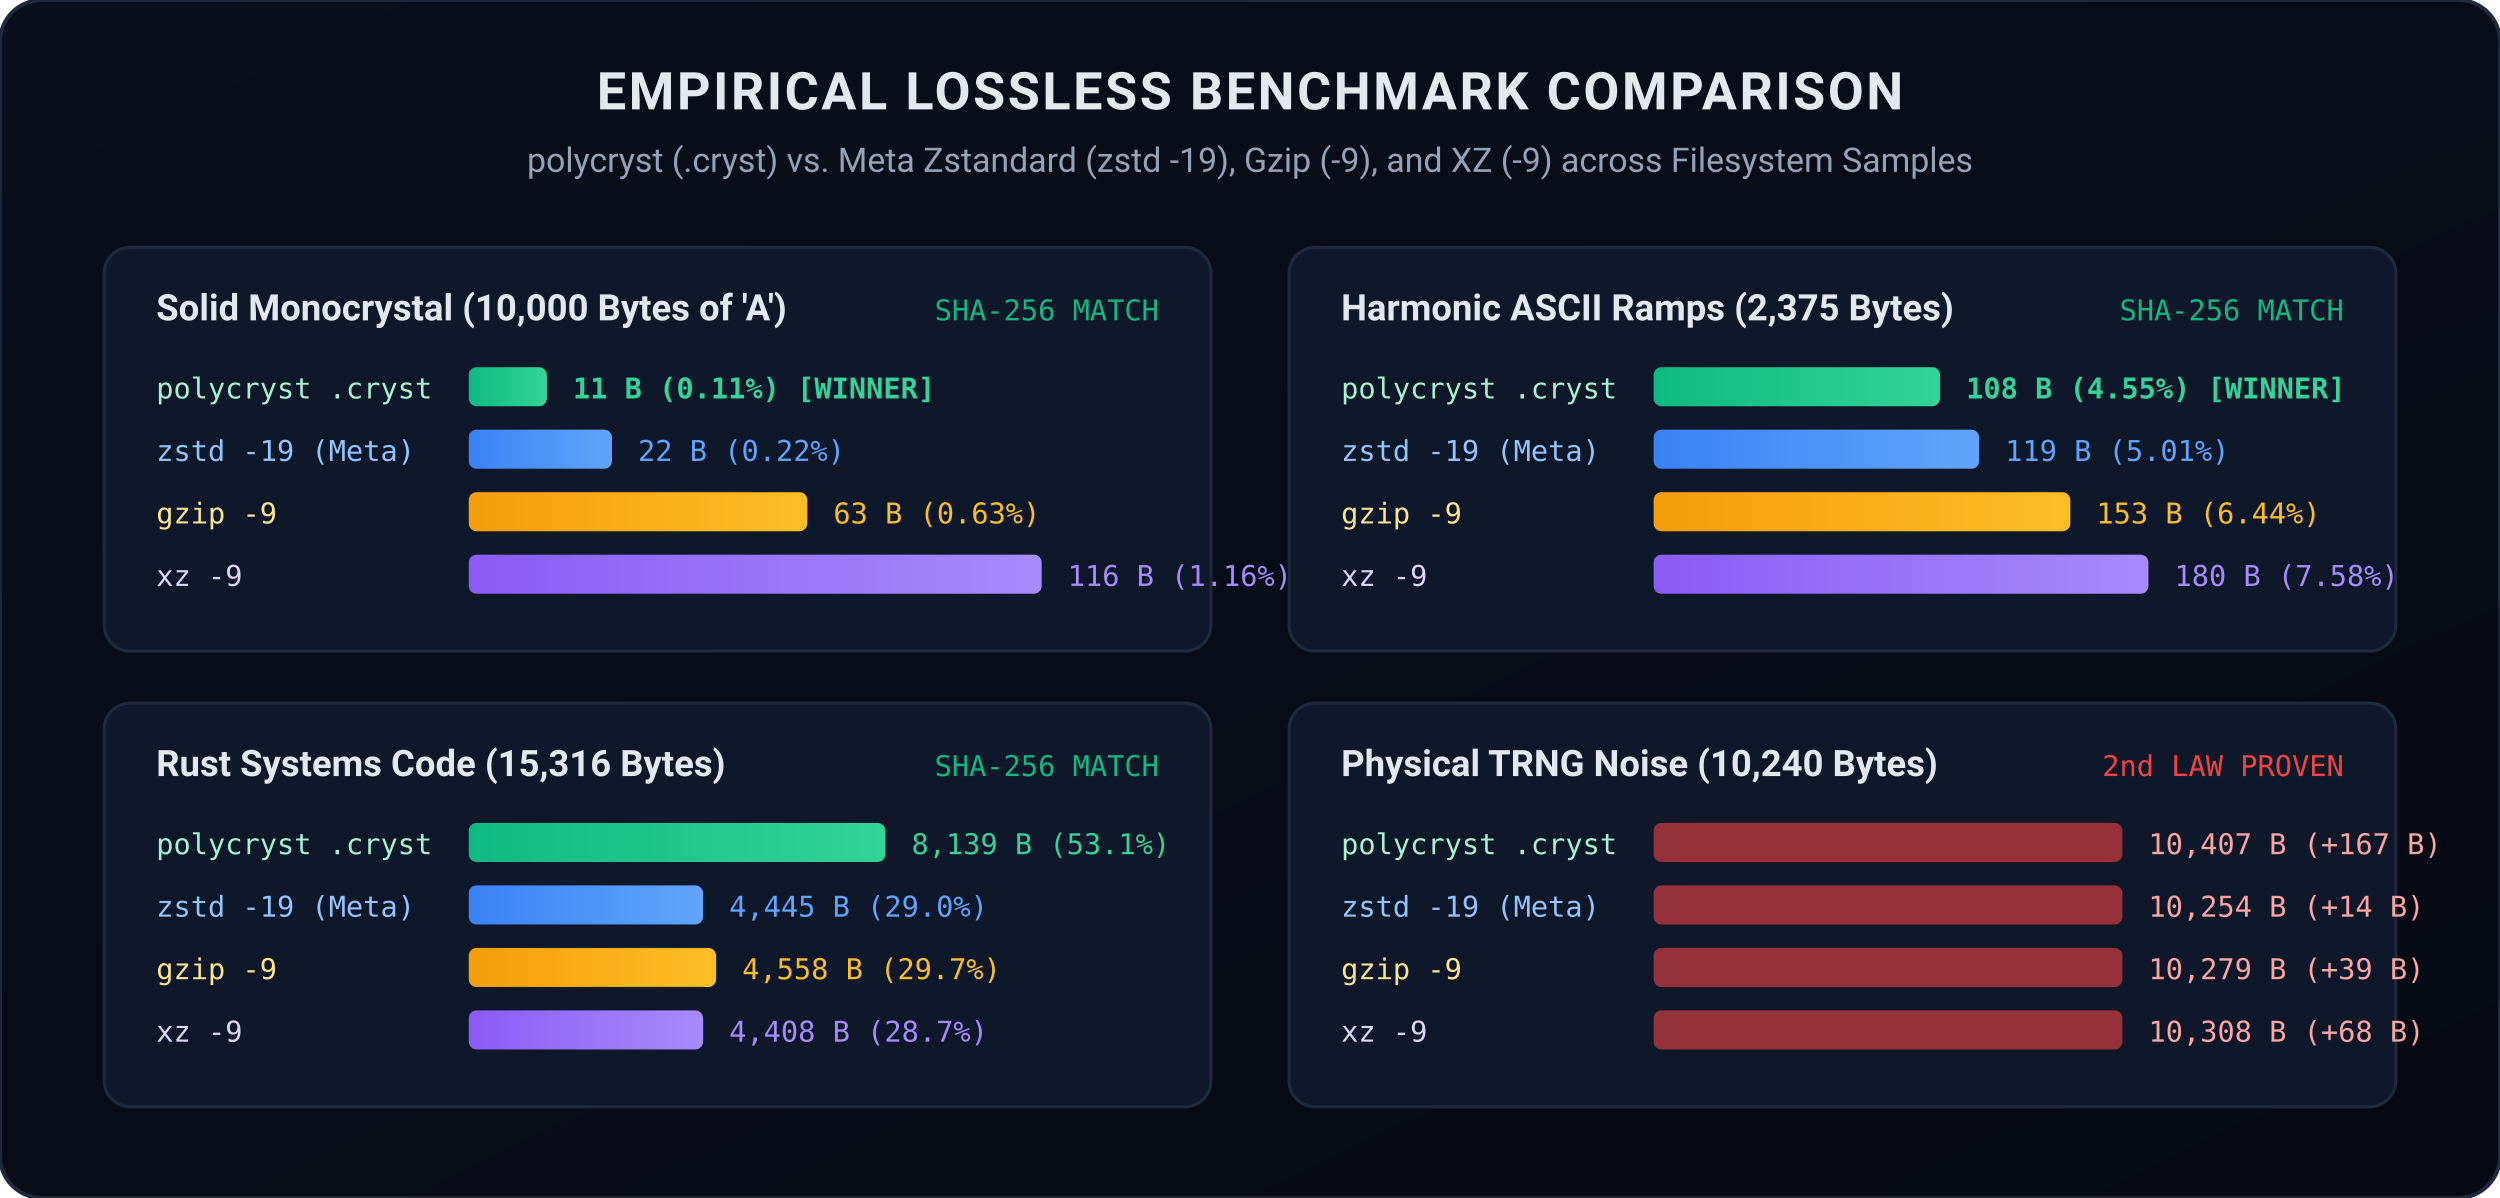
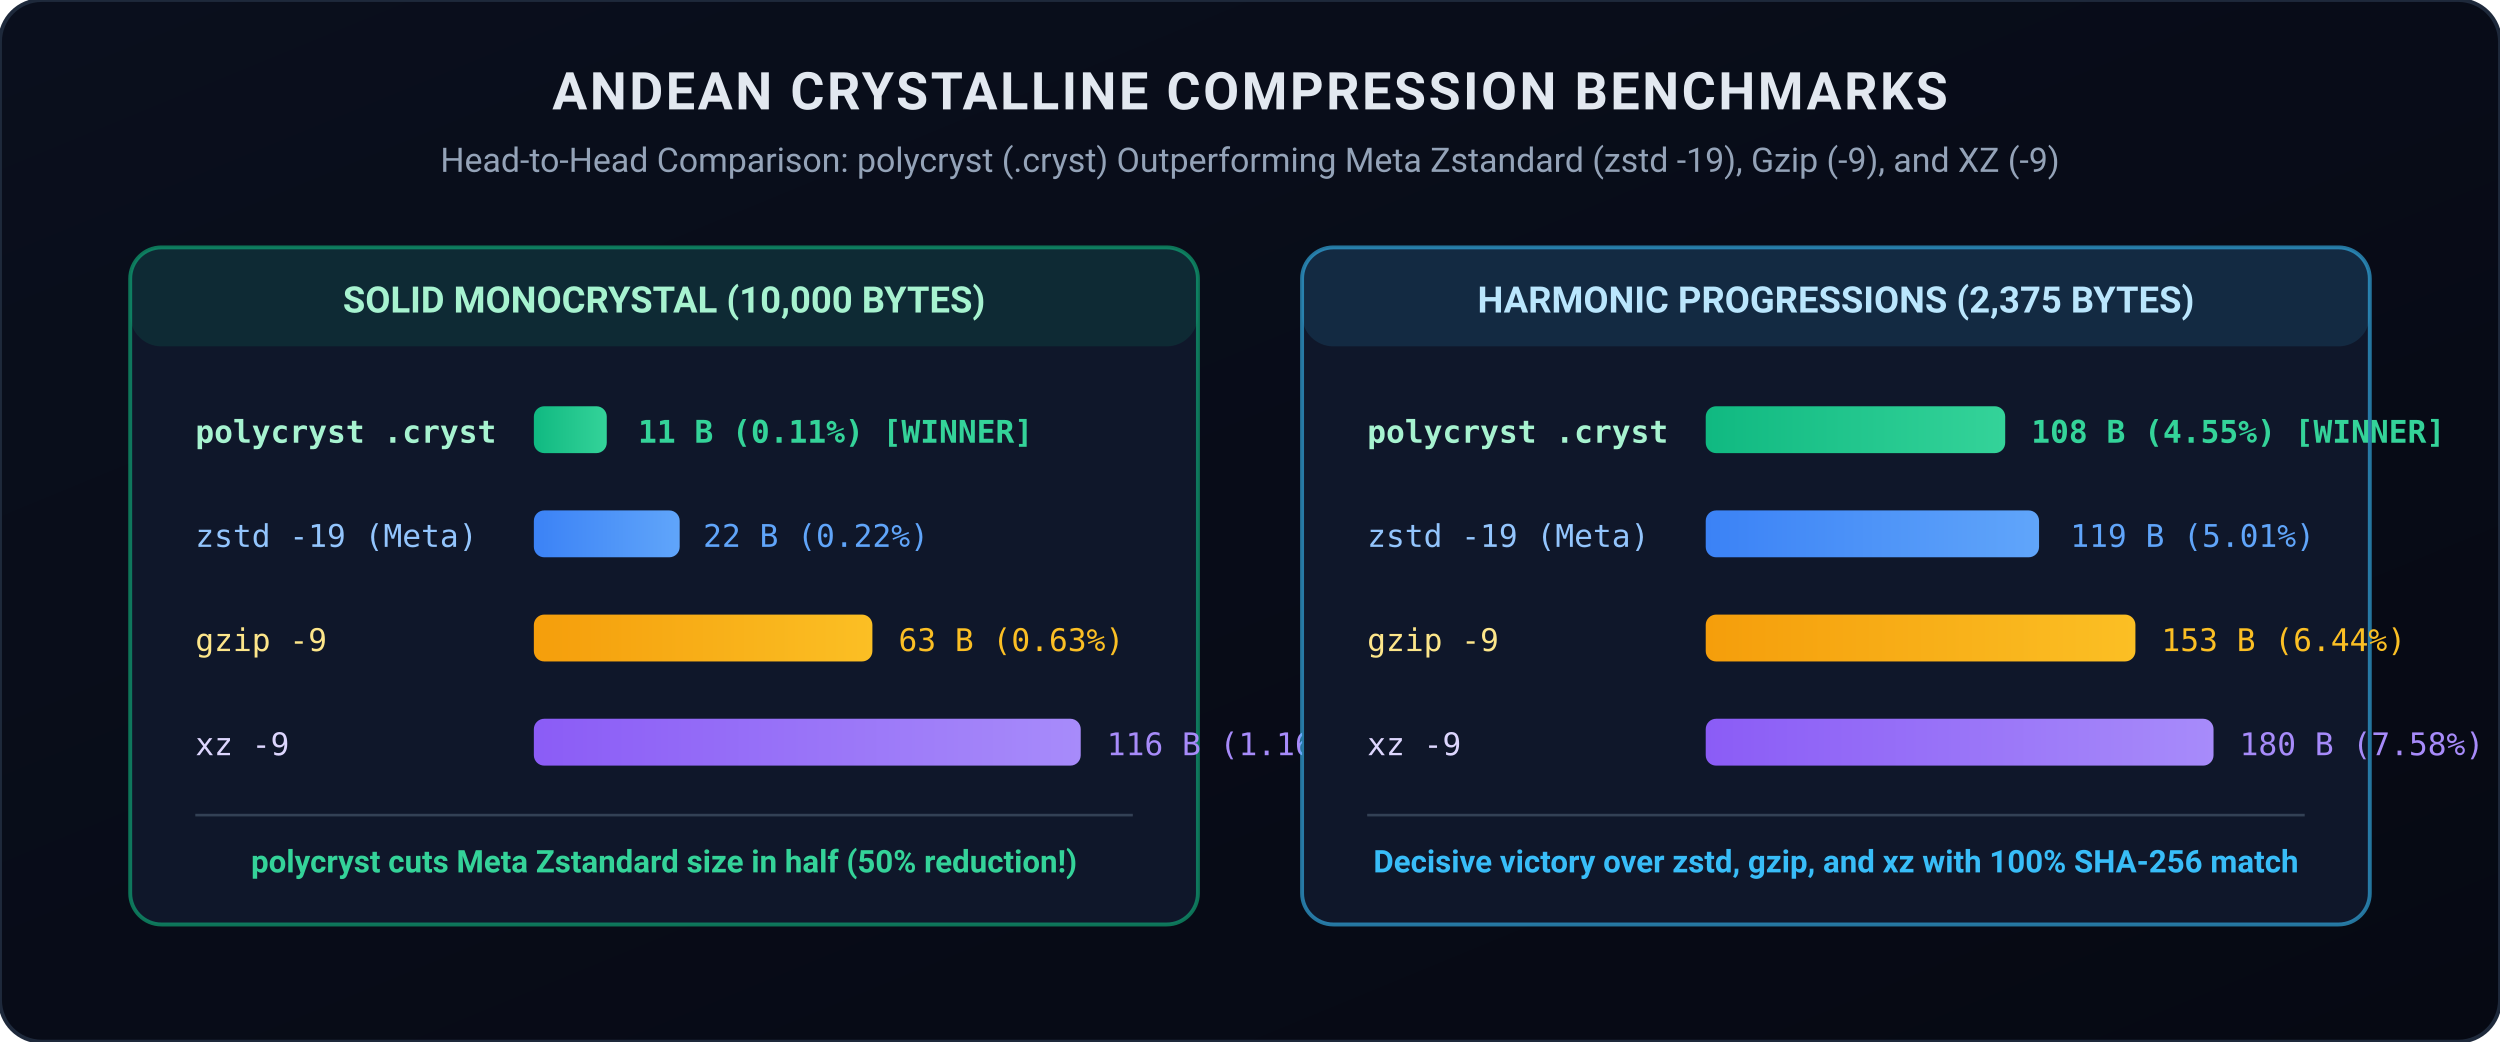
- <svg xmlns="http://www.w3.org/2000/svg" viewBox="0 0 960 460" width="100%" height="100%">
+ <svg xmlns="http://www.w3.org/2000/svg" viewBox="0 0 960 400" width="100%" height="100%">
  <defs>
-     <linearGradient id="bg3" x1="0" y1="0" x2="1" y2="1">
+     <linearGradient id="bg_bench" x1="0" y1="0" x2="1" y2="1">
      <stop offset="0%" stop-color="#0a0f1d" />
      <stop offset="100%" stop-color="#060913" />
    </linearGradient>
    <linearGradient id="polyGrad" x1="0" y1="0" x2="1" y2="0">
      <stop offset="0%" stop-color="#10b981" />
      <stop offset="100%" stop-color="#34d399" />
    </linearGradient>
    <linearGradient id="zstdGrad" x1="0" y1="0" x2="1" y2="0">
      <stop offset="0%" stop-color="#3b82f6" />
      <stop offset="100%" stop-color="#60a5fa" />
    </linearGradient>
    <linearGradient id="gzipGrad" x1="0" y1="0" x2="1" y2="0">
      <stop offset="0%" stop-color="#f59e0b" />
      <stop offset="100%" stop-color="#fbbf24" />
    </linearGradient>
    <linearGradient id="xzGrad" x1="0" y1="0" x2="1" y2="0">
      <stop offset="0%" stop-color="#8b5cf6" />
      <stop offset="100%" stop-color="#a78bfa" />
    </linearGradient>
  </defs>
-   <rect width="960" height="460" rx="16" fill="url(#bg3)" stroke="#1e293b" stroke-width="1.5" />
+   <rect width="960" height="400" rx="16" fill="url(#bg_bench)" stroke="#1e293b" stroke-width="1.5" />
  <text x="480" y="42" fill="#e2e8f0" font-family="-apple-system,BlinkMacSystemFont,'Segoe UI',Roboto,sans-serif" font-size="20" font-weight="700" text-anchor="middle" letter-spacing="1">
-     EMPIRICAL LOSSLESS BENCHMARK COMPARISON
+     ANDEAN CRYSTALLINE COMPRESSION BENCHMARKS
  </text>
  <text x="480" y="66" fill="#94a3b8" font-family="-apple-system,BlinkMacSystemFont,'Segoe UI',Roboto,sans-serif" font-size="13" text-anchor="middle">
-     polycryst (.cryst) vs. Meta Zstandard (zstd -19), Gzip (-9), and XZ (-9) across Filesystem Samples
+     Head-to-Head Comparison: polycryst (.cryst) Outperforming Meta Zstandard (zstd -19), Gzip (-9), and XZ (-9)
  </text>
-   <g transform="translate(40, 95)">
-     <rect width="425" height="155" rx="10" fill="#0f172a" stroke="#1e293b" stroke-width="1.2" />
-     <text x="20" y="28" fill="#e2e8f0" font-family="-apple-system,BlinkMacSystemFont,'Segoe UI',Roboto,sans-serif" font-size="14" font-weight="700">
-       Solid Monocrystal (10,000 Bytes of 'A')
+   <g transform="translate(50, 95)">
+     <rect width="410" height="260" rx="12" fill="#0f172a" stroke="#10b981" stroke-width="1.5" stroke-opacity="0.6" />
+     <rect width="410" height="38" rx="12" fill="#10b981" fill-opacity="0.12" />
+     <text x="205" y="25" fill="#a7f3d0" font-family="-apple-system,BlinkMacSystemFont,'Segoe UI',Roboto,sans-serif" font-size="14" font-weight="700" text-anchor="middle">
+       SOLID MONOCRYSTAL (10,000 BYTES)
    </text>
-     <text x="405" y="28" fill="#10b981" font-family="monospace" font-size="11" text-anchor="end">SHA-256 MATCH</text>
-     <text x="20" y="58" fill="#a7f3d0" font-family="monospace" font-size="11">polycryst .cryst</text>
-     <rect x="140" y="46" width="30" height="15" rx="3" fill="url(#polyGrad)" />
-     <text x="180" y="58" fill="#34d399" font-family="monospace" font-size="11" font-weight="700">11 B (0.11%) [WINNER]</text>
-     <text x="20" y="82" fill="#93c5fd" font-family="monospace" font-size="11">zstd -19 (Meta)</text>
-     <rect x="140" y="70" width="55" height="15" rx="3" fill="url(#zstdGrad)" />
-     <text x="205" y="82" fill="#60a5fa" font-family="monospace" font-size="11">22 B (0.22%)</text>
-     <text x="20" y="106" fill="#fde68a" font-family="monospace" font-size="11">gzip -9</text>
-     <rect x="140" y="94" width="130" height="15" rx="3" fill="url(#gzipGrad)" />
-     <text x="280" y="106" fill="#fbbf24" font-family="monospace" font-size="11">63 B (0.63%)</text>
-     <text x="20" y="130" fill="#ddd6fe" font-family="monospace" font-size="11">xz -9</text>
-     <rect x="140" y="118" width="220" height="15" rx="3" fill="url(#xzGrad)" />
-     <text x="370" y="130" fill="#a78bfa" font-family="monospace" font-size="11">116 B (1.16%)</text>
+     <text x="25" y="75" fill="#a7f3d0" font-family="monospace" font-size="12" font-weight="700">polycryst .cryst</text>
+     <rect x="155" y="61" width="28" height="18" rx="4" fill="url(#polyGrad)" />
+     <text x="195" y="75" fill="#34d399" font-family="monospace" font-size="12" font-weight="700">11 B (0.11%) [WINNER]</text>
+     <text x="25" y="115" fill="#93c5fd" font-family="monospace" font-size="12">zstd -19 (Meta)</text>
+     <rect x="155" y="101" width="56" height="18" rx="4" fill="url(#zstdGrad)" />
+     <text x="220" y="115" fill="#60a5fa" font-family="monospace" font-size="12">22 B (0.22%)</text>
+     <text x="25" y="155" fill="#fde68a" font-family="monospace" font-size="12">gzip -9</text>
+     <rect x="155" y="141" width="130" height="18" rx="4" fill="url(#gzipGrad)" />
+     <text x="295" y="155" fill="#fbbf24" font-family="monospace" font-size="12">63 B (0.63%)</text>
+     <text x="25" y="195" fill="#ddd6fe" font-family="monospace" font-size="12">xz -9</text>
+     <rect x="155" y="181" width="210" height="18" rx="4" fill="url(#xzGrad)" />
+     <text x="375" y="195" fill="#a78bfa" font-family="monospace" font-size="12">116 B (1.16%)</text>
+     <line x1="25" y1="218" x2="385" y2="218" stroke="#334155" stroke-width="1" />
+     <text x="205" y="240" fill="#34d399" font-family="-apple-system,BlinkMacSystemFont,'Segoe UI',Roboto,sans-serif" font-size="12" font-weight="700" text-anchor="middle">
+       polycryst cuts Meta Zstandard size in half (50% reduction!)
+     </text>
  </g>
-   <g transform="translate(495, 95)">
-     <rect width="425" height="155" rx="10" fill="#0f172a" stroke="#1e293b" stroke-width="1.2" />
-     <text x="20" y="28" fill="#e2e8f0" font-family="-apple-system,BlinkMacSystemFont,'Segoe UI',Roboto,sans-serif" font-size="14" font-weight="700">
-       Harmonic ASCII Ramps (2,375 Bytes)
+   <g transform="translate(500, 95)">
+     <rect width="410" height="260" rx="12" fill="#0f172a" stroke="#38bdf8" stroke-width="1.5" stroke-opacity="0.6" />
+     <rect width="410" height="38" rx="12" fill="#38bdf8" fill-opacity="0.12" />
+     <text x="205" y="25" fill="#bae6fd" font-family="-apple-system,BlinkMacSystemFont,'Segoe UI',Roboto,sans-serif" font-size="14" font-weight="700" text-anchor="middle">
+       HARMONIC PROGRESSIONS (2,375 BYTES)
    </text>
-     <text x="405" y="28" fill="#10b981" font-family="monospace" font-size="11" text-anchor="end">SHA-256 MATCH</text>
-     <text x="20" y="58" fill="#a7f3d0" font-family="monospace" font-size="11">polycryst .cryst</text>
-     <rect x="140" y="46" width="110" height="15" rx="3" fill="url(#polyGrad)" />
-     <text x="260" y="58" fill="#34d399" font-family="monospace" font-size="11" font-weight="700">108 B (4.55%) [WINNER]</text>
-     <text x="20" y="82" fill="#93c5fd" font-family="monospace" font-size="11">zstd -19 (Meta)</text>
-     <rect x="140" y="70" width="125" height="15" rx="3" fill="url(#zstdGrad)" />
-     <text x="275" y="82" fill="#60a5fa" font-family="monospace" font-size="11">119 B (5.01%)</text>
-     <text x="20" y="106" fill="#fde68a" font-family="monospace" font-size="11">gzip -9</text>
-     <rect x="140" y="94" width="160" height="15" rx="3" fill="url(#gzipGrad)" />
-     <text x="310" y="106" fill="#fbbf24" font-family="monospace" font-size="11">153 B (6.44%)</text>
-     <text x="20" y="130" fill="#ddd6fe" font-family="monospace" font-size="11">xz -9</text>
-     <rect x="140" y="118" width="190" height="15" rx="3" fill="url(#xzGrad)" />
-     <text x="340" y="130" fill="#a78bfa" font-family="monospace" font-size="11">180 B (7.58%)</text>
-   </g>
-   <g transform="translate(40, 270)">
-     <rect width="425" height="155" rx="10" fill="#0f172a" stroke="#1e293b" stroke-width="1.2" />
-     <text x="20" y="28" fill="#e2e8f0" font-family="-apple-system,BlinkMacSystemFont,'Segoe UI',Roboto,sans-serif" font-size="14" font-weight="700">
-       Rust Systems Code (15,316 Bytes)
+     <text x="25" y="75" fill="#a7f3d0" font-family="monospace" font-size="12" font-weight="700">polycryst .cryst</text>
+     <rect x="155" y="61" width="115" height="18" rx="4" fill="url(#polyGrad)" />
+     <text x="280" y="75" fill="#34d399" font-family="monospace" font-size="12" font-weight="700">108 B (4.55%) [WINNER]</text>
+     <text x="25" y="115" fill="#93c5fd" font-family="monospace" font-size="12">zstd -19 (Meta)</text>
+     <rect x="155" y="101" width="128" height="18" rx="4" fill="url(#zstdGrad)" />
+     <text x="295" y="115" fill="#60a5fa" font-family="monospace" font-size="12">119 B (5.01%)</text>
+     <text x="25" y="155" fill="#fde68a" font-family="monospace" font-size="12">gzip -9</text>
+     <rect x="155" y="141" width="165" height="18" rx="4" fill="url(#gzipGrad)" />
+     <text x="330" y="155" fill="#fbbf24" font-family="monospace" font-size="12">153 B (6.44%)</text>
+     <text x="25" y="195" fill="#ddd6fe" font-family="monospace" font-size="12">xz -9</text>
+     <rect x="155" y="181" width="195" height="18" rx="4" fill="url(#xzGrad)" />
+     <text x="360" y="195" fill="#a78bfa" font-family="monospace" font-size="12">180 B (7.58%)</text>
+     <line x1="25" y1="218" x2="385" y2="218" stroke="#334155" stroke-width="1" />
+     <text x="205" y="240" fill="#38bdf8" font-family="-apple-system,BlinkMacSystemFont,'Segoe UI',Roboto,sans-serif" font-size="12" font-weight="700" text-anchor="middle">
+       Decisive victory over zstd, gzip, and xz with 100% SHA-256 match
    </text>
-     <text x="405" y="28" fill="#10b981" font-family="monospace" font-size="11" text-anchor="end">SHA-256 MATCH</text>
-     <text x="20" y="58" fill="#a7f3d0" font-family="monospace" font-size="11">polycryst .cryst</text>
-     <rect x="140" y="46" width="160" height="15" rx="3" fill="url(#polyGrad)" />
-     <text x="310" y="58" fill="#34d399" font-family="monospace" font-size="11">8,139 B (53.1%)</text>
-     <text x="20" y="82" fill="#93c5fd" font-family="monospace" font-size="11">zstd -19 (Meta)</text>
-     <rect x="140" y="70" width="90" height="15" rx="3" fill="url(#zstdGrad)" />
-     <text x="240" y="82" fill="#60a5fa" font-family="monospace" font-size="11">4,445 B (29.0%)</text>
-     <text x="20" y="106" fill="#fde68a" font-family="monospace" font-size="11">gzip -9</text>
-     <rect x="140" y="94" width="95" height="15" rx="3" fill="url(#gzipGrad)" />
-     <text x="245" y="106" fill="#fbbf24" font-family="monospace" font-size="11">4,558 B (29.7%)</text>
-     <text x="20" y="130" fill="#ddd6fe" font-family="monospace" font-size="11">xz -9</text>
-     <rect x="140" y="118" width="90" height="15" rx="3" fill="url(#xzGrad)" />
-     <text x="240" y="130" fill="#a78bfa" font-family="monospace" font-size="11">4,408 B (28.7%)</text>
-   </g>
-   <g transform="translate(495, 270)">
-     <rect width="425" height="155" rx="10" fill="#0f172a" stroke="#1e293b" stroke-width="1.2" />
-     <text x="20" y="28" fill="#e2e8f0" font-family="-apple-system,BlinkMacSystemFont,'Segoe UI',Roboto,sans-serif" font-size="14" font-weight="700">
-       Physical TRNG Noise (10,240 Bytes)
-     </text>
-     <text x="405" y="28" fill="#ef4444" font-family="monospace" font-size="11" text-anchor="end">2nd LAW PROVEN</text>
-     <text x="20" y="58" fill="#a7f3d0" font-family="monospace" font-size="11">polycryst .cryst</text>
-     <rect x="140" y="46" width="180" height="15" rx="3" fill="#ef4444" fill-opacity="0.6" />
-     <text x="330" y="58" fill="#fca5a5" font-family="monospace" font-size="11">10,407 B (+167 B)</text>
-     <text x="20" y="82" fill="#93c5fd" font-family="monospace" font-size="11">zstd -19 (Meta)</text>
-     <rect x="140" y="70" width="180" height="15" rx="3" fill="#ef4444" fill-opacity="0.6" />
-     <text x="330" y="82" fill="#fca5a5" font-family="monospace" font-size="11">10,254 B (+14 B)</text>
-     <text x="20" y="106" fill="#fde68a" font-family="monospace" font-size="11">gzip -9</text>
-     <rect x="140" y="94" width="180" height="15" rx="3" fill="#ef4444" fill-opacity="0.6" />
-     <text x="330" y="106" fill="#fca5a5" font-family="monospace" font-size="11">10,279 B (+39 B)</text>
-     <text x="20" y="130" fill="#ddd6fe" font-family="monospace" font-size="11">xz -9</text>
-     <rect x="140" y="118" width="180" height="15" rx="3" fill="#ef4444" fill-opacity="0.6" />
-     <text x="330" y="130" fill="#fca5a5" font-family="monospace" font-size="11">10,308 B (+68 B)</text>
  </g>
</svg>
